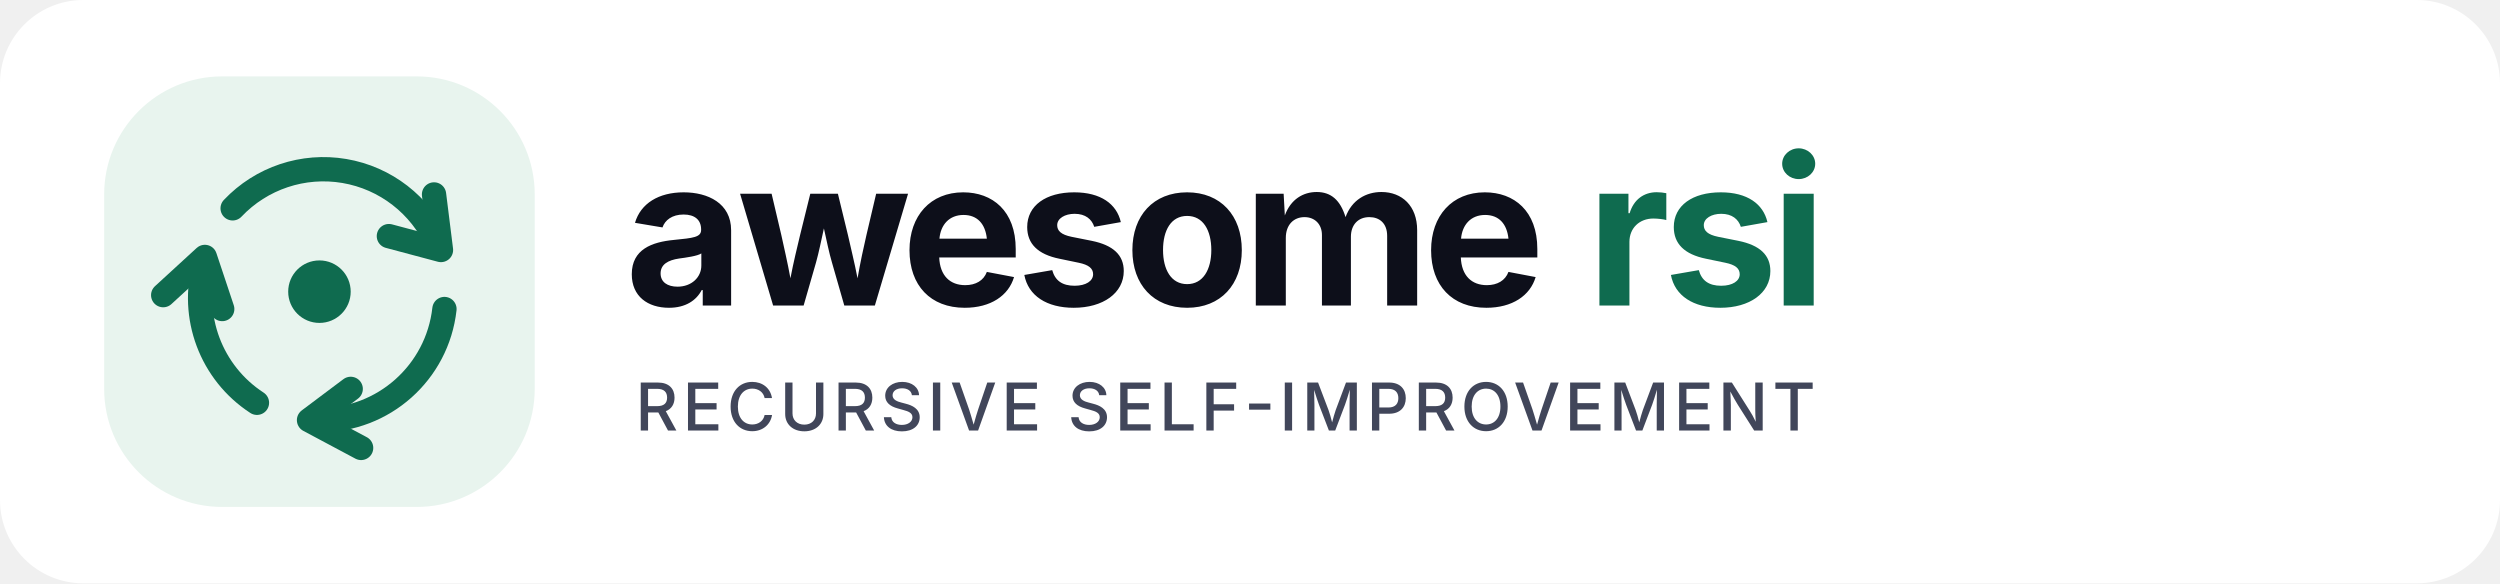
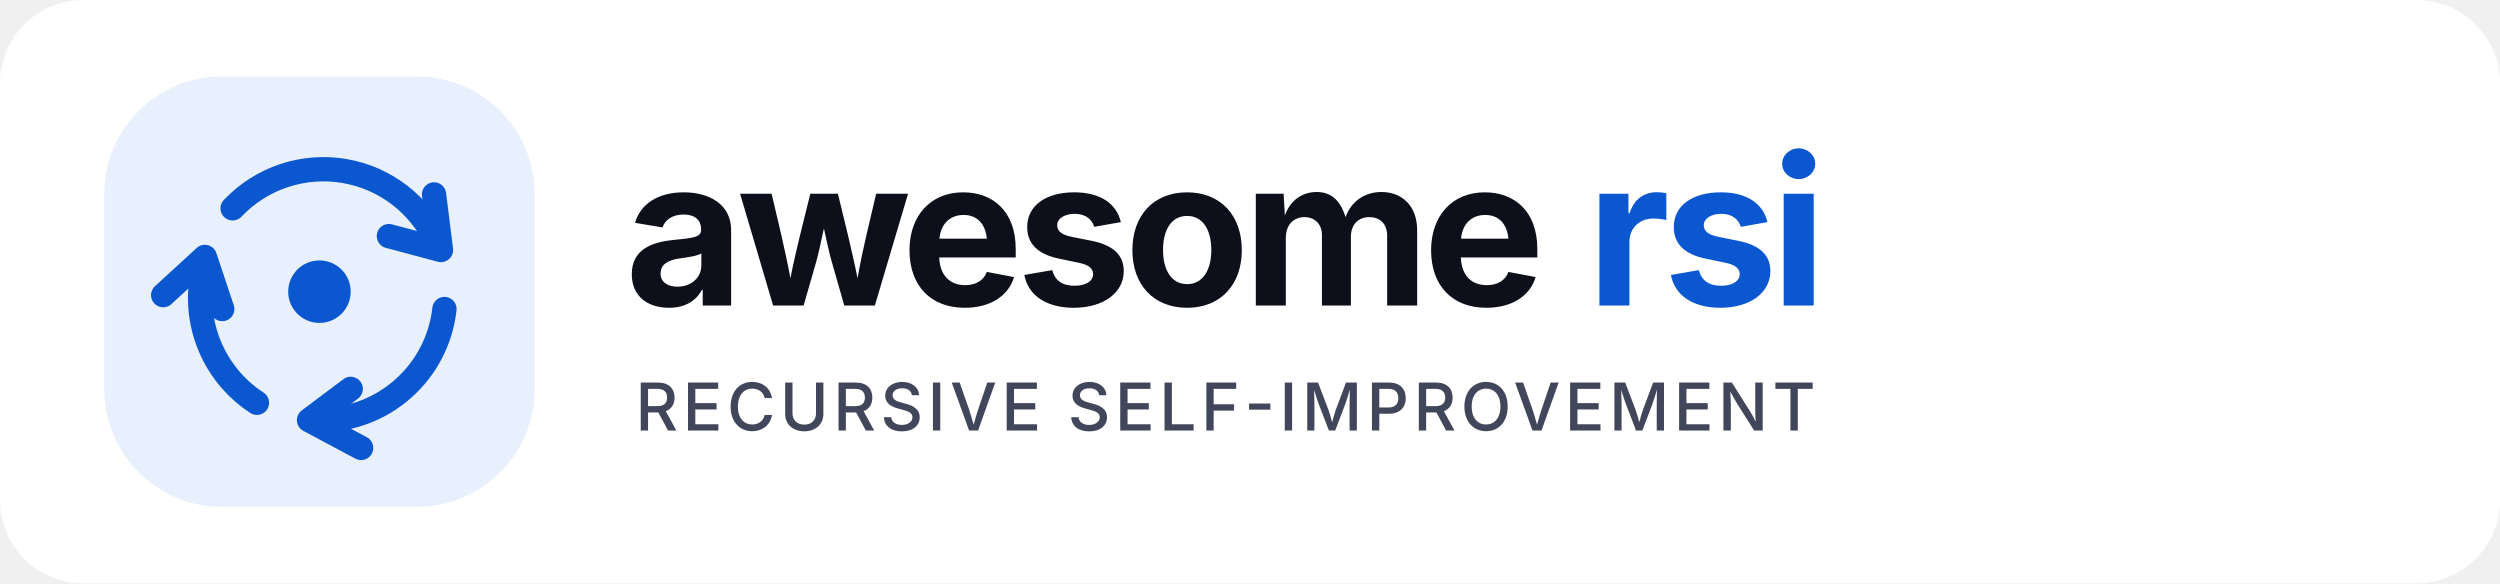
<svg xmlns="http://www.w3.org/2000/svg" width="720" height="168" viewBox="0 0 720 168" role="img" aria-labelledby="title desc">
  <rect width="720" height="168" rx="24" fill="#ffffff" />
  <g transform="translate(30 22)">
-     <rect width="124" height="124" rx="34" fill="#e8f4ee" />
-     <g fill="none" stroke="#0f6b4f" stroke-width="7" stroke-linecap="round" stroke-linejoin="round">
+     <rect width="124" height="124" rx="34" fill="#e8f0fe" />
+     <g fill="none" stroke="#0b57d0" stroke-width="7" stroke-linecap="round" stroke-linejoin="round">
      <path d="M37 38 A36 36 0 0 1 96 48" />
      <path d="m95 34 2 16-15-4" />
      <path d="M98 67 A36 36 0 0 1 62 99" />
      <path d="m74 107-15-8 12-9" />
      <path d="M44 94 A36 36 0 0 1 29 54" />
      <path d="m17 63 12-11 5 15" />
    </g>
-     <circle cx="62" cy="62" r="9" fill="#0f6b4f" />
+     <circle cx="62" cy="62" r="9" fill="#0b57d0" />
  </g>
  <g font-family="Inter, -apple-system, BlinkMacSystemFont, 'Segoe UI', Arial, sans-serif">
-     <text x="180" y="88" font-size="59" font-weight="750" letter-spacing="-2" fill="#0d0f1a">awesome <tspan fill="#0f6b4f">rsi</tspan>
+     <text x="180" y="88" font-size="59" font-weight="750" letter-spacing="-2" fill="#0d0f1a">awesome <tspan fill="#0b57d0">rsi</tspan>
    </text>
    <text x="183" y="124" font-size="19" font-weight="500" letter-spacing="1.3" fill="#41465a">RECURSIVE SELF-IMPROVEMENT</text>
  </g>
</svg>
